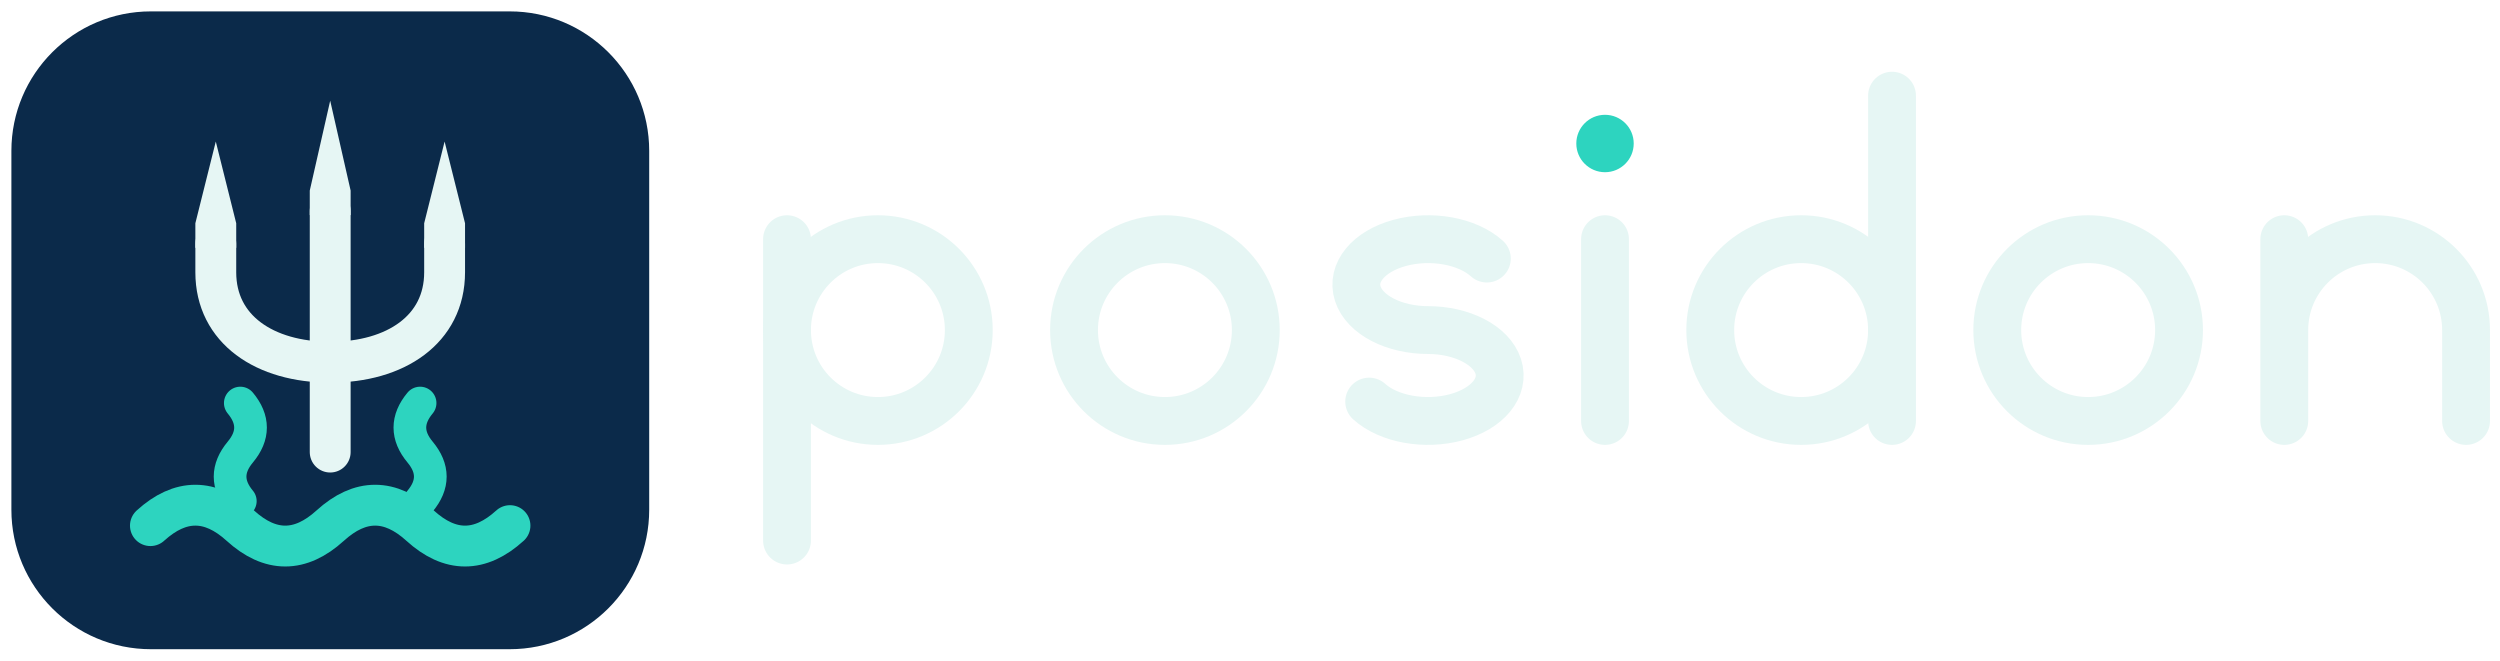
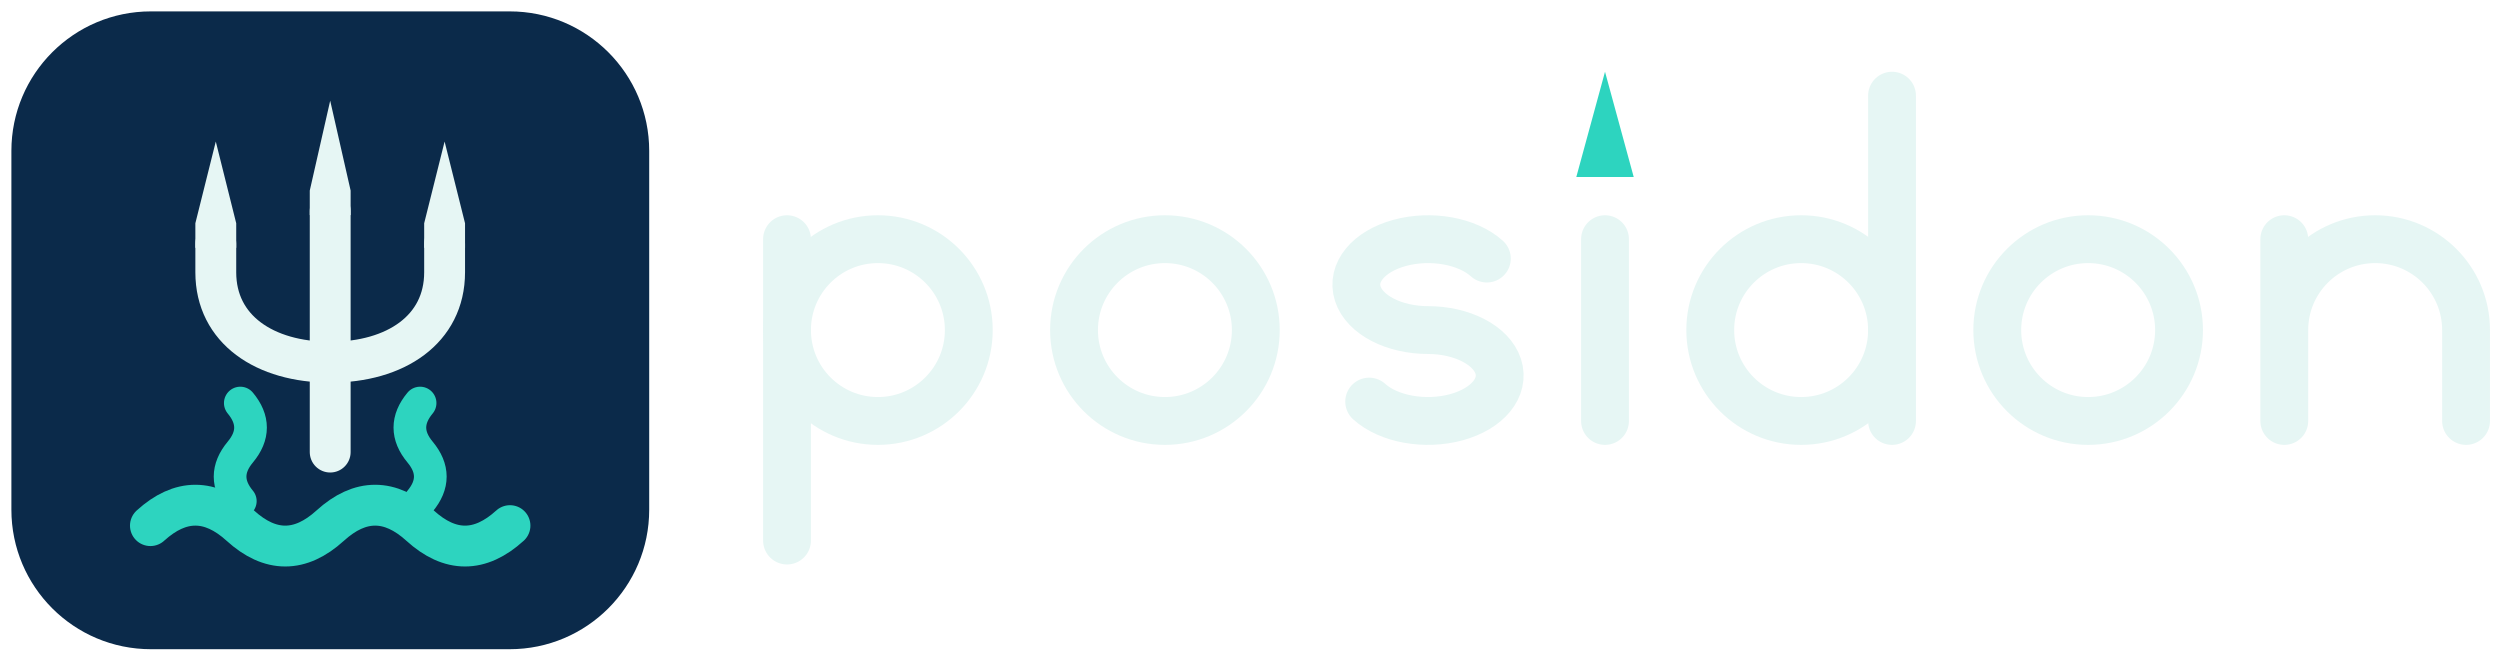
<svg xmlns="http://www.w3.org/2000/svg" viewBox="11 5 439 116" role="img">
  <g transform="translate(13 7) scale(0.875)">
    <rect width="128" height="128" rx="28" fill="#0B2A4A" />
    <g transform="translate(11.5 13) scale(0.82)">
      <g fill="none" stroke-linecap="round" stroke-width="10">
        <path stroke="#E6F6F4" d="M36 41v7c0 14 12 22 28 22s28-8 28-22v-7M64 33v59" />
        <path stroke="#2DD4BF" d="M20 110q11-10 22 0t22 0 22 0 22 0" />
        <path stroke="#2DD4BF" stroke-width="8" d="M42 104q-5-6 0-12t0-12M86 104q5-6 0-12t0-12" />
      </g>
      <path fill="#E6F6F4" d="M36 16l5 20v6H31v-6zM64 6l5 22v6H59v-6zM92 16l5 20v6H87v-6z" />
    </g>
  </g>
  <g transform="translate(145 17.6) scale(0.84)">
    <g fill="none" stroke="#E6F6F4" stroke-linecap="round" stroke-linejoin="round" stroke-width="10">
      <path d="M5 35v63" />
      <circle cx="24" cy="54" r="19" />
      <circle cx="84" cy="54" r="19" />
      <path d="M151.3 39.05A15 9.5 0 1 0 139 54a15 9.5 0 1 1-12.3 14.95" />
      <path d="M176 35v38" />
      <circle cx="217" cy="54" r="19" />
      <path d="M236 5v68" />
      <circle cx="277" cy="54" r="19" />
      <path d="M318 35v38m0-19a19 19 0 0 1 38 0v19" />
    </g>
-     <circle cx="176" cy="15" r="6" fill="#2DD4BF" />
+     <path fill="#2DD4BF" d="M176 0l6 22h-12z" />
  </g>
</svg>
